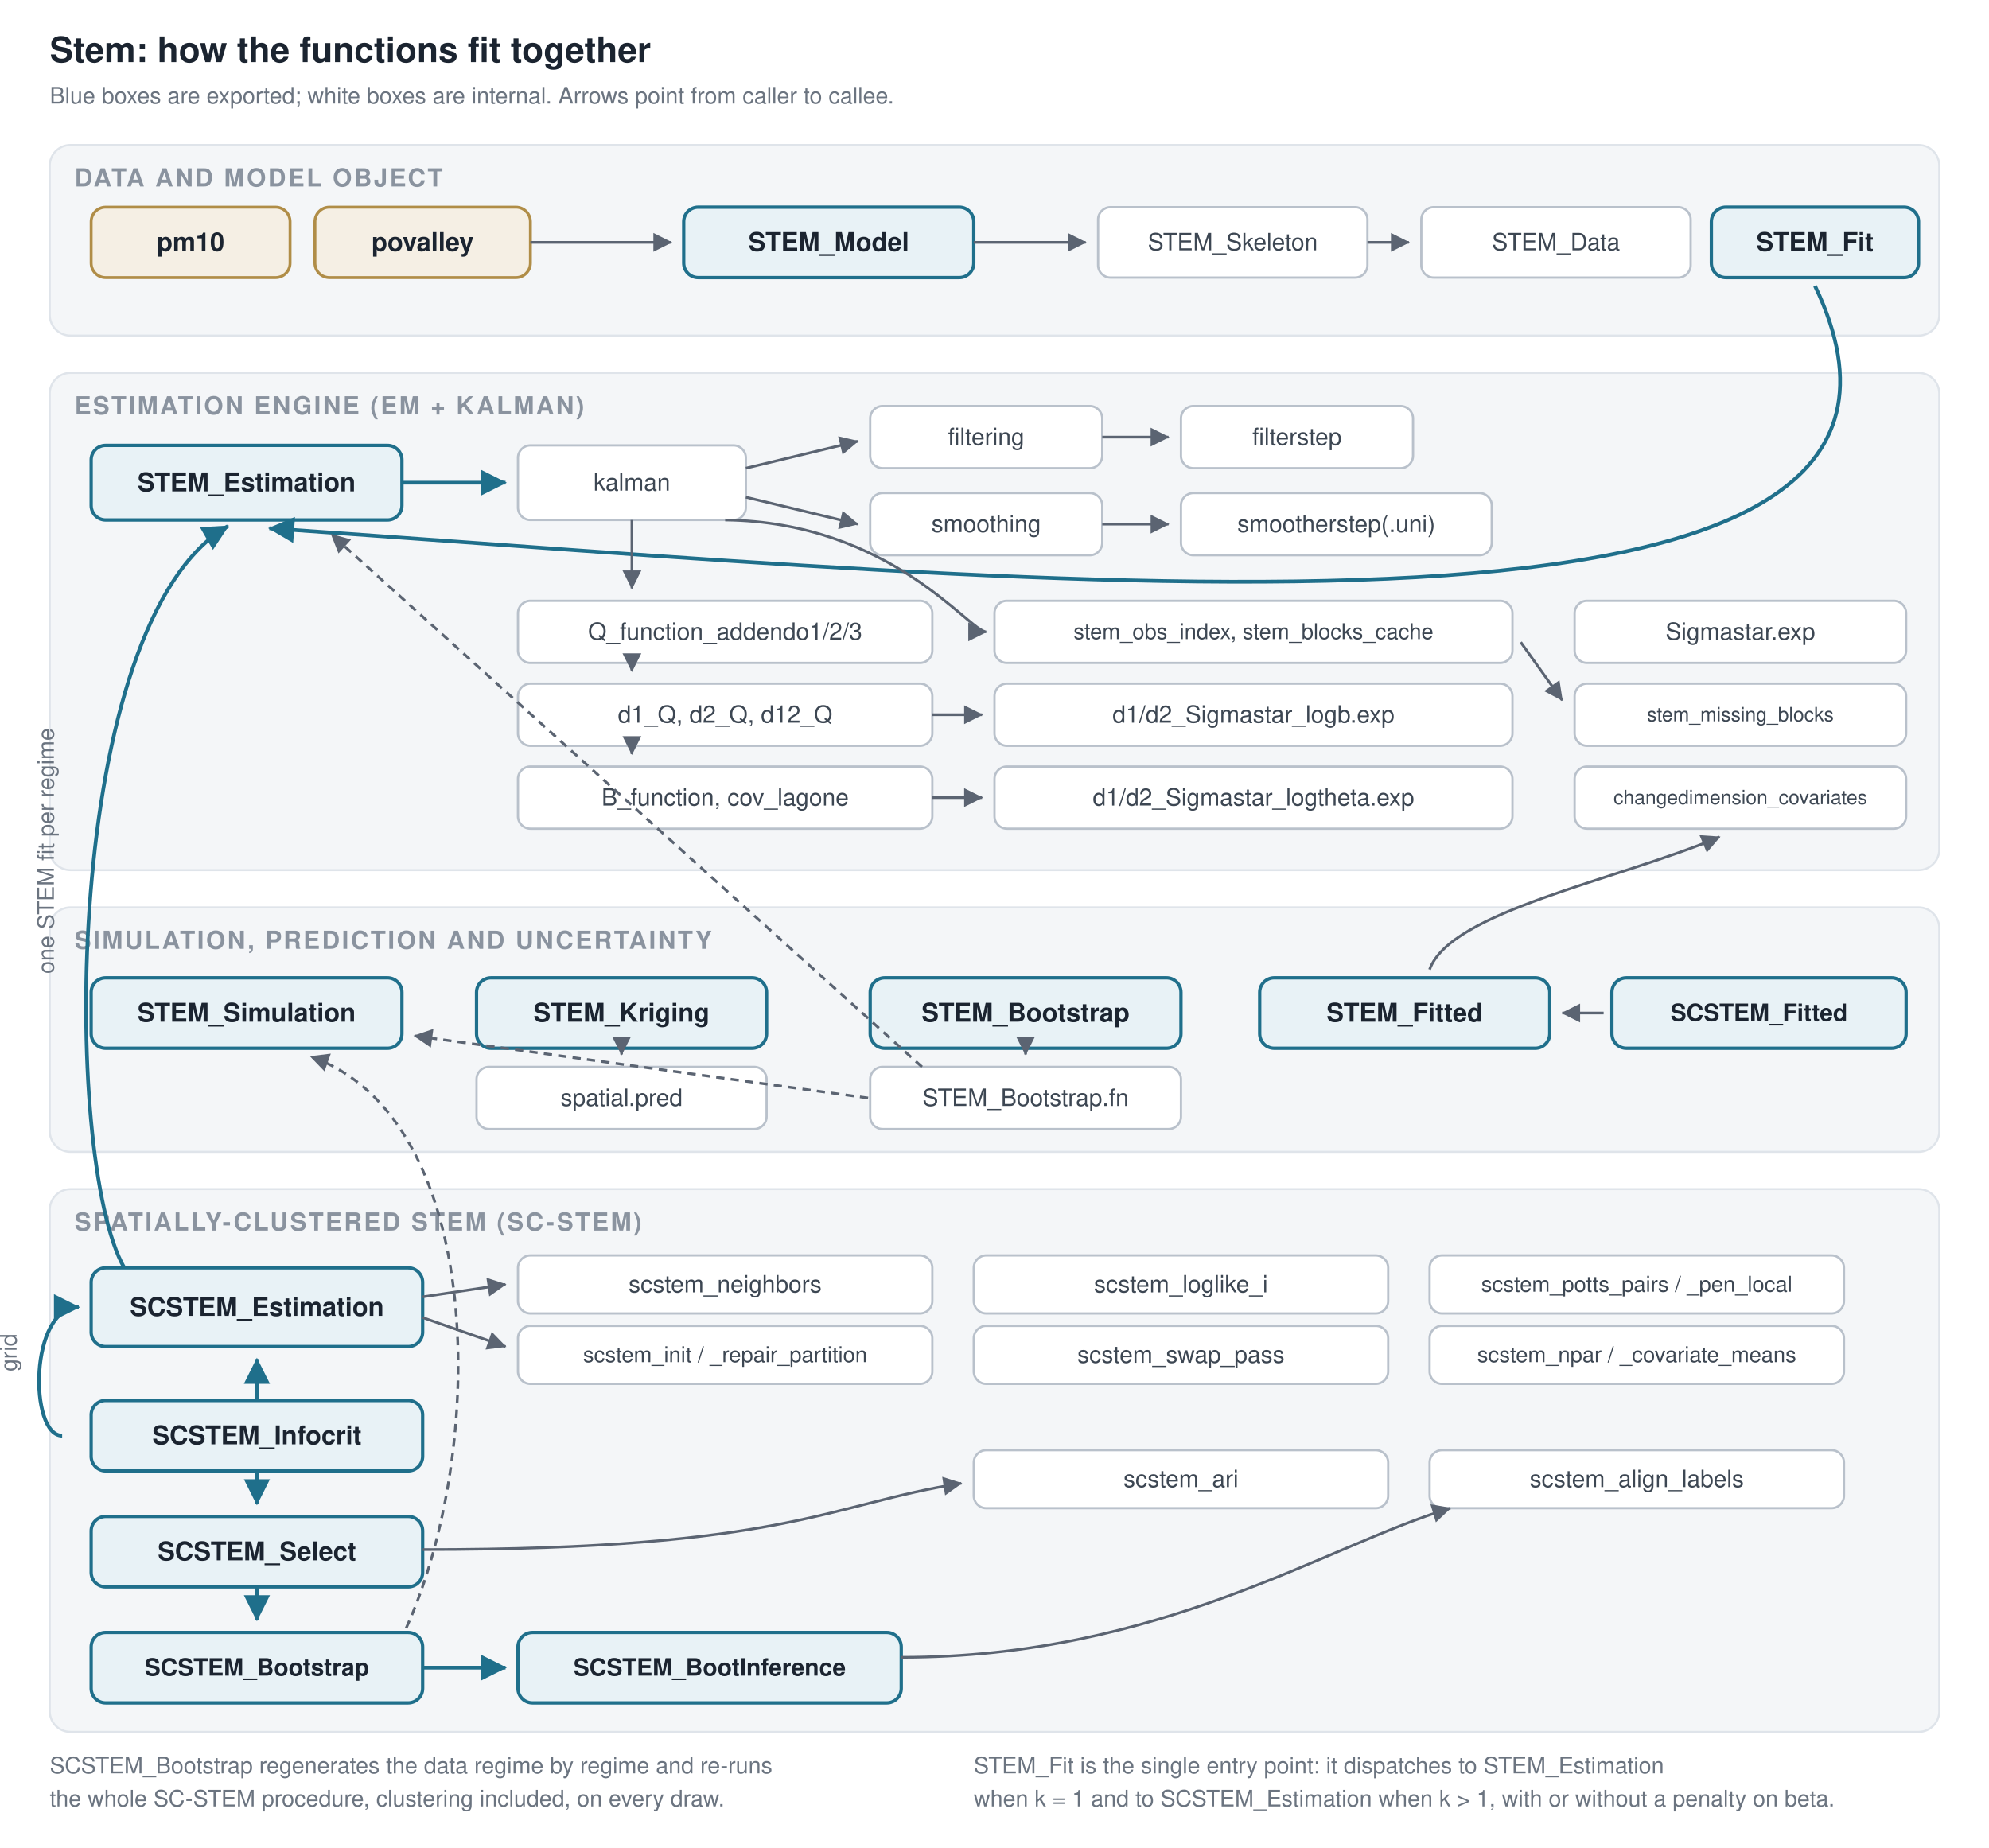
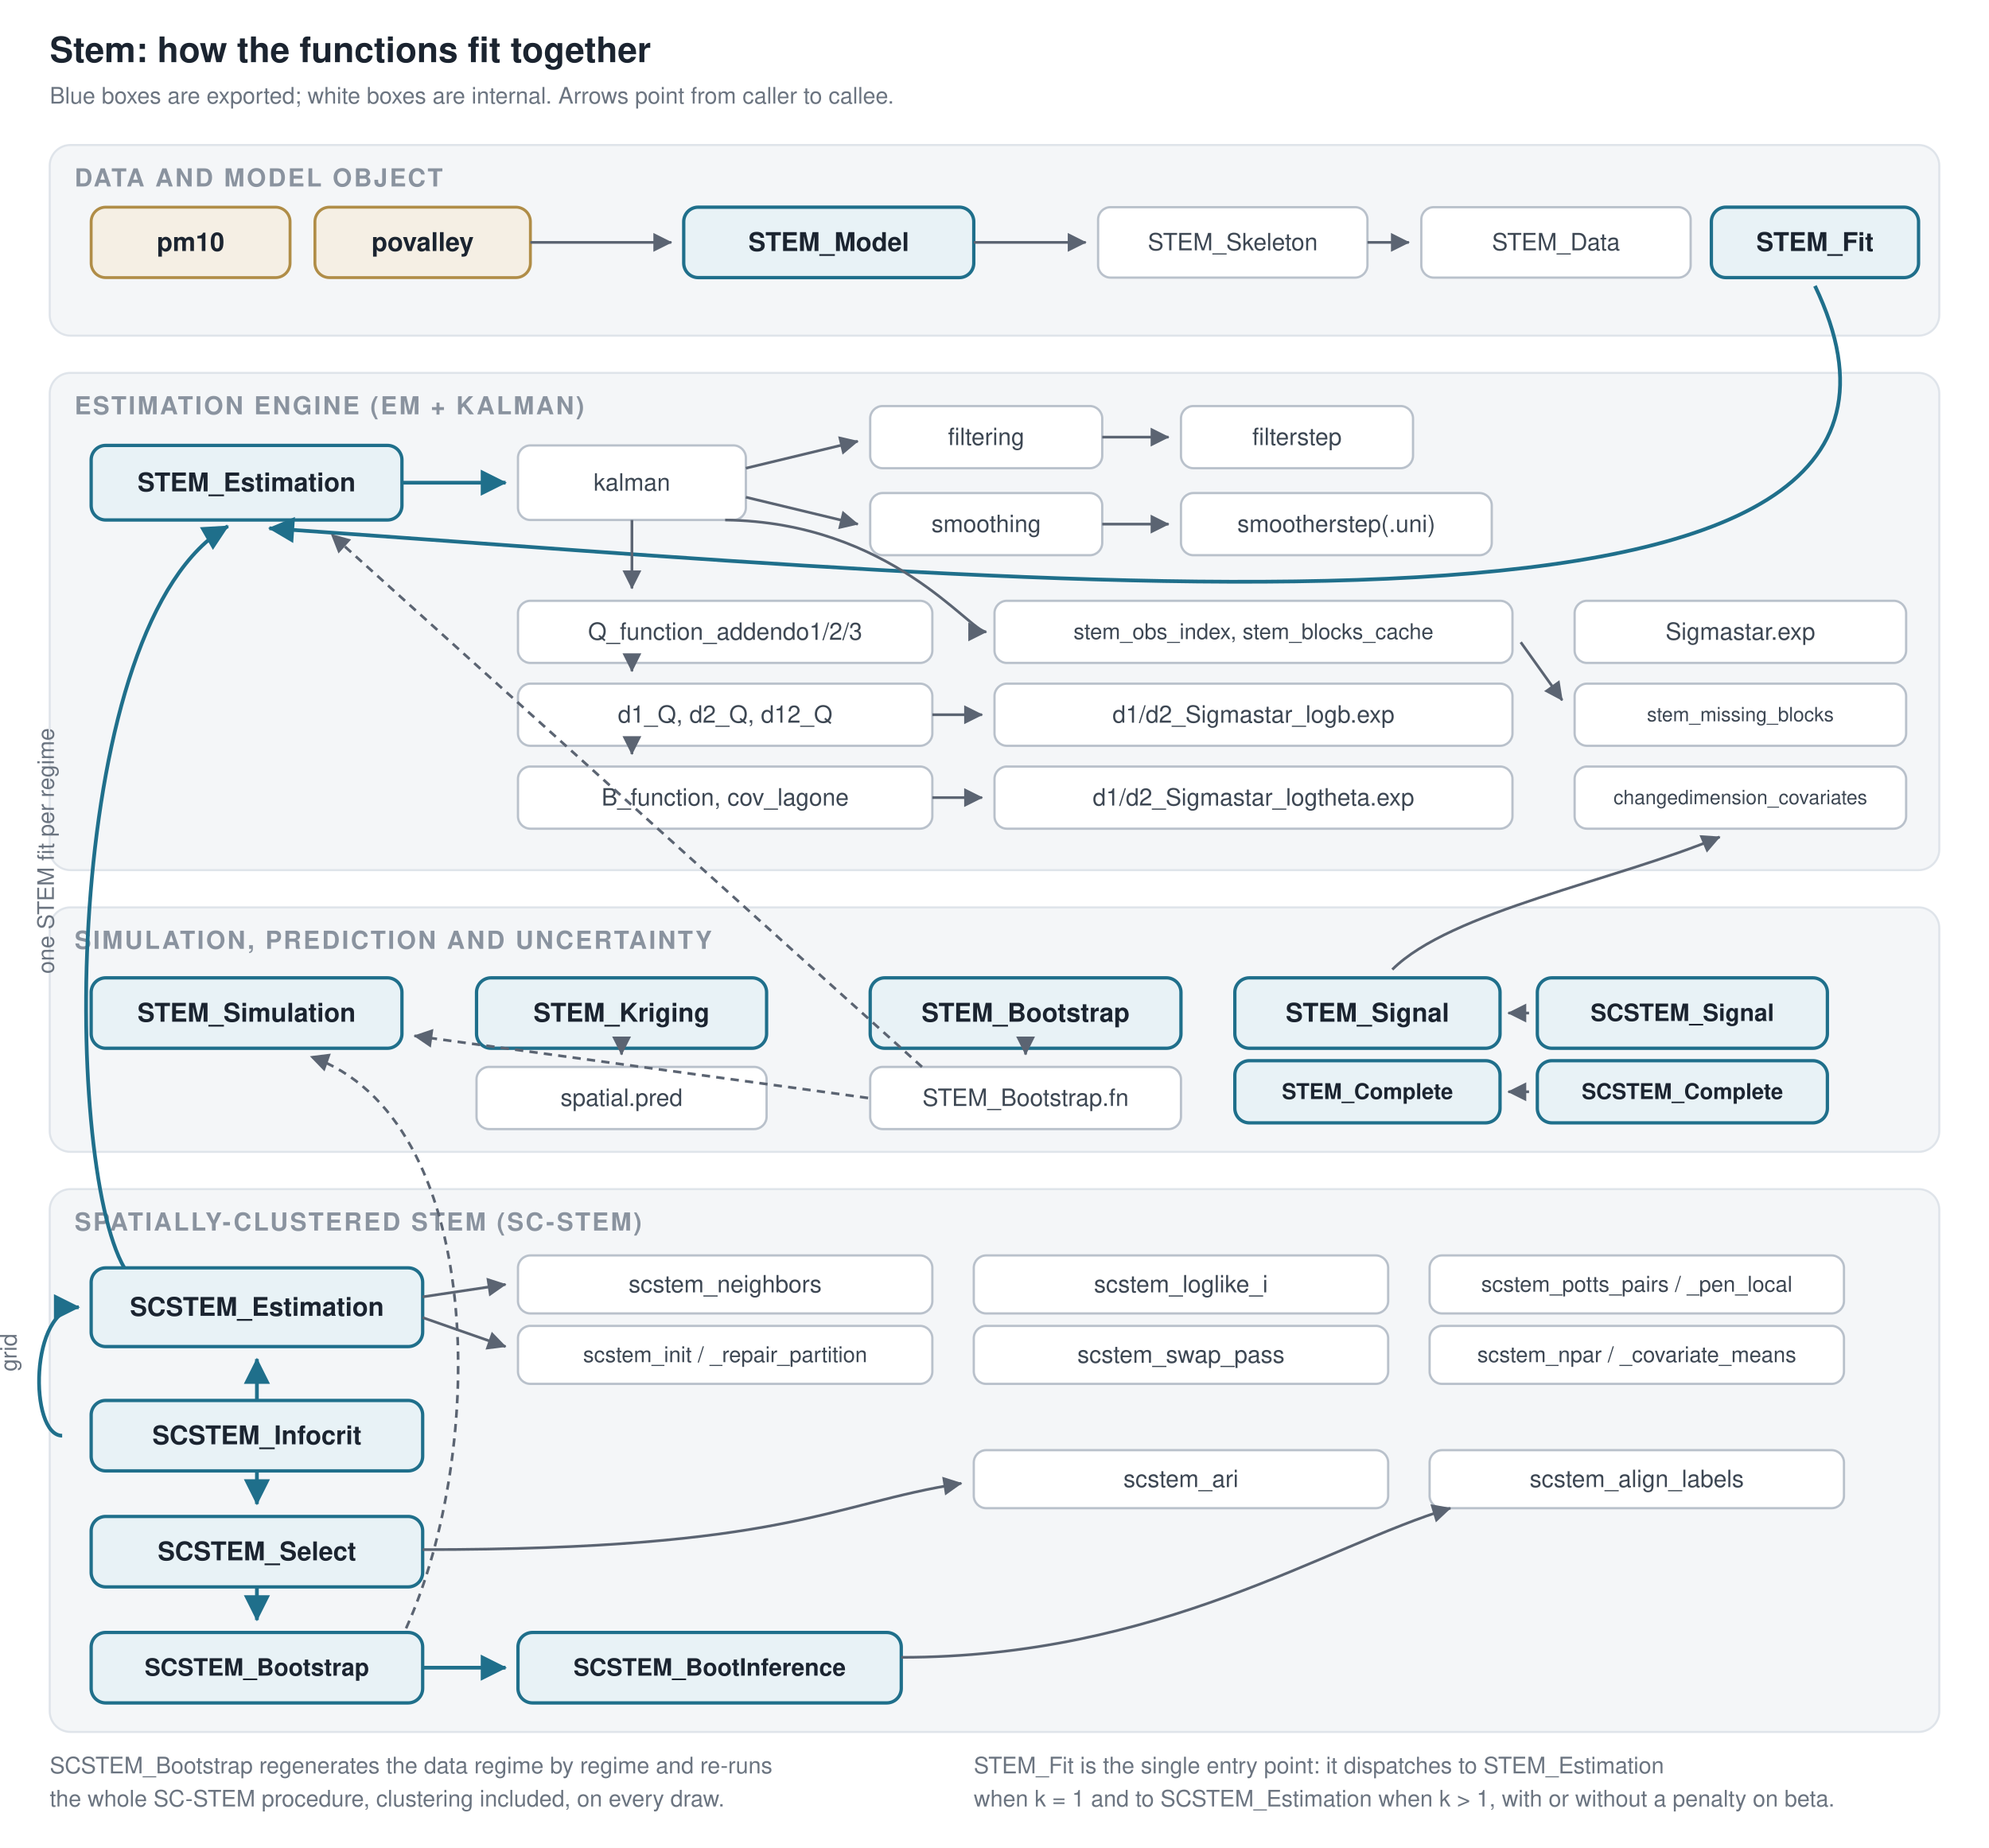
<svg xmlns="http://www.w3.org/2000/svg" viewBox="0 0 960 892" font-family="ui-sans-serif, system-ui, -apple-system, 'Segoe UI', Helvetica, Arial, sans-serif">
  <defs>
    <marker id="arrow" viewBox="0 0 10 10" refX="9.5" refY="5" markerWidth="7" markerHeight="7" orient="auto-start-reverse">
      <path d="M 0 0 L 10 5 L 0 10 z" fill="#5b6472" />
    </marker>
    <marker id="arrowAccent" viewBox="0 0 10 10" refX="9.5" refY="5" markerWidth="7" markerHeight="7" orient="auto-start-reverse">
      <path d="M 0 0 L 10 5 L 0 10 z" fill="#1f6f8b" />
    </marker>
    <style>
      .band     { fill:#f4f6f8; stroke:#dfe4ea; stroke-width:1; rx:10; }
      .bandlab  { font-size:12px; font-weight:600; fill:#8a939f; letter-spacing:.08em; }
      .exported { fill:#e8f2f6; stroke:#1f6f8b; stroke-width:1.6; rx:7; }
      .internal { fill:#ffffff; stroke:#b9c1cb; stroke-width:1.1; rx:6; }
      .dataset  { fill:#f5efe4; stroke:#b08d47; stroke-width:1.4; rx:7; }
      .edge     { stroke:#5b6472; stroke-width:1.3; fill:none; marker-end:url(#arrow); }
      .edgeA    { stroke:#1f6f8b; stroke-width:1.8; fill:none; marker-end:url(#arrowAccent); }
      .note     { font-size:11px; fill:#6b7480; }
    </style>
  </defs>
  <rect width="960" height="892" fill="#ffffff" />
  <text x="24" y="30" font-size="17" font-weight="700" fill="#1b2430">Stem: how the functions fit together</text>
  <text x="24" y="50" font-size="11" fill="#6b7480">Blue boxes are exported; white boxes are internal. Arrows point from caller to callee.</text>
  <rect class="band" x="24" y="70" width="912" height="92" />
  <text x="36" y="90" class="bandlab">DATA AND MODEL OBJECT</text>
  <rect class="band" x="24" y="180" width="912" height="240" />
  <text x="36" y="200" class="bandlab">ESTIMATION ENGINE (EM + KALMAN)</text>
  <rect class="band" x="24" y="438" width="912" height="118" />
  <text x="36" y="458" class="bandlab">SIMULATION, PREDICTION AND UNCERTAINTY</text>
  <rect class="band" x="24" y="574" width="912" height="262" />
  <text x="36" y="594" class="bandlab">SPATIALLY-CLUSTERED STEM (SC-STEM)</text>
  <rect class="dataset" x="44" y="100" width="96" height="34" />
  <text x="92" y="121.17" text-anchor="middle" font-size="12.5" font-weight="600" fill="#1b2430">pm10</text>
  <rect class="dataset" x="152" y="100" width="104" height="34" />
  <text x="204" y="121.17" text-anchor="middle" font-size="12.5" font-weight="600" fill="#1b2430">povalley</text>
  <rect class="exported" x="330" y="100" width="140" height="34" />
  <text x="400" y="121.17" text-anchor="middle" font-size="12.5" font-weight="600" fill="#1b2430">STEM_Model</text>
  <rect class="internal" x="530" y="100" width="130" height="34" />
  <text x="595" y="120.83" text-anchor="middle" font-size="11.5" fill="#3d4753">STEM_Skeleton</text>
  <rect class="internal" x="686" y="100" width="130" height="34" />
  <text x="751" y="120.83" text-anchor="middle" font-size="11.5" fill="#3d4753">STEM_Data</text>
  <rect class="exported" x="826" y="100" width="100" height="34" />
  <text x="876" y="121.17" text-anchor="middle" font-size="12.5" font-weight="600" fill="#1b2430">STEM_Fit</text>
  <rect class="exported" x="44" y="215" width="150" height="36" />
  <text x="119" y="237.17" text-anchor="middle" font-size="12.5" font-weight="600" fill="#1b2430">STEM_Estimation</text>
  <rect class="internal" x="250" y="215" width="110" height="36" />
  <text x="305" y="236.83" text-anchor="middle" font-size="11.5" fill="#3d4753">kalman</text>
  <rect class="internal" x="420" y="196" width="112" height="30" />
  <text x="476" y="214.83" text-anchor="middle" font-size="11.5" fill="#3d4753">filtering</text>
  <rect class="internal" x="570" y="196" width="112" height="30" />
  <text x="626" y="214.83" text-anchor="middle" font-size="11.5" fill="#3d4753">filterstep</text>
  <rect class="internal" x="420" y="238" width="112" height="30" />
  <text x="476" y="256.83" text-anchor="middle" font-size="11.5" fill="#3d4753">smoothing</text>
  <rect class="internal" x="570" y="238" width="150" height="30" />
  <text x="645" y="256.83" text-anchor="middle" font-size="11.5" fill="#3d4753">smootherstep(.uni)</text>
  <rect class="internal" x="250" y="290" width="200" height="30" />
  <text x="350" y="308.83" text-anchor="middle" font-size="11.5" fill="#3d4753">Q_function_addendo1/2/3</text>
  <rect class="internal" x="250" y="330" width="200" height="30" />
  <text x="350" y="348.83" text-anchor="middle" font-size="11.5" fill="#3d4753">d1_Q, d2_Q, d12_Q</text>
  <rect class="internal" x="250" y="370" width="200" height="30" />
  <text x="350" y="388.83" text-anchor="middle" font-size="11.5" fill="#3d4753">B_function, cov_lagone</text>
  <rect class="internal" x="480" y="290" width="250" height="30" />
  <text x="605" y="308.5" text-anchor="middle" font-size="10.5" fill="#3d4753">stem_obs_index, stem_blocks_cache</text>
  <rect class="internal" x="480" y="330" width="250" height="30" />
  <text x="605" y="348.83" text-anchor="middle" font-size="11.5" fill="#3d4753">d1/d2_Sigmastar_logb.exp</text>
  <rect class="internal" x="480" y="370" width="250" height="30" />
  <text x="605" y="388.83" text-anchor="middle" font-size="11.5" fill="#3d4753">d1/d2_Sigmastar_logtheta.exp</text>
  <rect class="internal" x="760" y="290" width="160" height="30" />
  <text x="840" y="308.83" text-anchor="middle" font-size="11.5" fill="#3d4753">Sigmastar.exp</text>
  <rect class="internal" x="760" y="330" width="160" height="30" />
  <text x="840" y="348.17" text-anchor="middle" font-size="9.5" fill="#3d4753">stem_missing_blocks</text>
  <rect class="internal" x="760" y="370" width="160" height="30" />
  <text x="840" y="388.17" text-anchor="middle" font-size="9.5" fill="#3d4753">changedimension_covariates</text>
  <rect class="exported" x="44" y="472" width="150" height="34" />
  <text x="119" y="493.17" text-anchor="middle" font-size="12.5" font-weight="600" fill="#1b2430">STEM_Simulation</text>
  <rect class="exported" x="230" y="472" width="140" height="34" />
  <text x="300" y="493.17" text-anchor="middle" font-size="12.5" font-weight="600" fill="#1b2430">STEM_Kriging</text>
  <rect class="internal" x="230" y="515" width="140" height="30" />
  <text x="300" y="533.83" text-anchor="middle" font-size="11.5" fill="#3d4753">spatial.pred</text>
  <rect class="exported" x="420" y="472" width="150" height="34" />
  <text x="495" y="493.17" text-anchor="middle" font-size="12.5" font-weight="600" fill="#1b2430">STEM_Bootstrap</text>
  <rect class="internal" x="420" y="515" width="150" height="30" />
  <text x="495" y="533.83" text-anchor="middle" font-size="11.5" fill="#3d4753">STEM_Bootstrap.fn</text>
-   <rect class="exported" x="608" y="472" width="140" height="34" />
-   <text x="678" y="493.17" text-anchor="middle" font-size="12.5" font-weight="600" fill="#1b2430">STEM_Fitted</text>
-   <rect class="exported" x="778" y="472" width="142" height="34" />
-   <text x="849" y="492.83" text-anchor="middle" font-size="11.5" font-weight="600" fill="#1b2430">SCSTEM_Fitted</text>
+   <rect class="exported" x="596" y="472" width="128" height="34" />
+   <text x="660" y="493.17" text-anchor="middle" font-size="12.5" font-weight="600" fill="#1b2430">STEM_Signal</text>
+   <rect class="exported" x="596" y="512" width="128" height="30" />
+   <text x="660" y="530.5" text-anchor="middle" font-size="10.5" font-weight="600" fill="#1b2430">STEM_Complete</text>
+   <rect class="exported" x="742" y="472" width="140" height="34" />
+   <text x="812" y="492.83" text-anchor="middle" font-size="11.5" font-weight="600" fill="#1b2430">SCSTEM_Signal</text>
+   <rect class="exported" x="742" y="512" width="140" height="30" />
+   <text x="812" y="530.5" text-anchor="middle" font-size="10.5" font-weight="600" fill="#1b2430">SCSTEM_Complete</text>
  <rect class="exported" x="44" y="612" width="160" height="38" />
  <text x="124" y="635.17" text-anchor="middle" font-size="12.5" font-weight="600" fill="#1b2430">SCSTEM_Estimation</text>
  <rect class="exported" x="44" y="676" width="160" height="34" />
  <text x="124" y="697.17" text-anchor="middle" font-size="12.5" font-weight="600" fill="#1b2430">SCSTEM_Infocrit</text>
  <rect class="exported" x="44" y="732" width="160" height="34" />
  <text x="124" y="753.17" text-anchor="middle" font-size="12.5" font-weight="600" fill="#1b2430">SCSTEM_Select</text>
  <rect class="exported" x="44" y="788" width="160" height="34" />
  <text x="124" y="808.83" text-anchor="middle" font-size="11.5" font-weight="600" fill="#1b2430">SCSTEM_Bootstrap</text>
  <rect class="exported" x="250" y="788" width="185" height="34" />
  <text x="342.5" y="808.83" text-anchor="middle" font-size="11.5" font-weight="600" fill="#1b2430">SCSTEM_BootInference</text>
  <rect class="internal" x="250" y="606" width="200" height="28" />
  <text x="350" y="623.83" text-anchor="middle" font-size="11.5" fill="#3d4753">scstem_neighbors</text>
  <rect class="internal" x="250" y="640" width="200" height="28" />
  <text x="350" y="657.5" text-anchor="middle" font-size="10.5" fill="#3d4753">scstem_init / _repair_partition</text>
  <rect class="internal" x="470" y="606" width="200" height="28" />
  <text x="570" y="623.83" text-anchor="middle" font-size="11.5" fill="#3d4753">scstem_loglike_i</text>
  <rect class="internal" x="470" y="640" width="200" height="28" />
  <text x="570" y="657.83" text-anchor="middle" font-size="11.5" fill="#3d4753">scstem_swap_pass</text>
  <rect class="internal" x="690" y="606" width="200" height="28" />
  <text x="790" y="623.5" text-anchor="middle" font-size="10.5" fill="#3d4753">scstem_potts_pairs / _pen_local</text>
  <rect class="internal" x="690" y="640" width="200" height="28" />
  <text x="790" y="657.5" text-anchor="middle" font-size="10.5" fill="#3d4753">scstem_npar / _covariate_means</text>
  <rect class="internal" x="470" y="700" width="200" height="28" />
  <text x="570" y="717.83" text-anchor="middle" font-size="11.5" fill="#3d4753">scstem_ari</text>
  <rect class="internal" x="690" y="700" width="200" height="28" />
  <text x="790" y="717.83" text-anchor="middle" font-size="11.5" fill="#3d4753">scstem_align_labels</text>
  <path class="edge" d="M 256 117 L 324 117" />
  <path class="edge" d="M 470 117 L 524 117" />
  <path class="edge" d="M 660 117 L 680 117" />
  <path class="edgeA" d="M 876 138 C 968 330 520 282 130 255" />
  <path class="edgeA" d="M 194 233 L 244 233" />
  <path class="edge" d="M 360 226 L 414 213" />
  <path class="edge" d="M 532 211 L 564 211" />
  <path class="edge" d="M 360 240 L 414 253" />
  <path class="edge" d="M 532 253 L 564 253" />
  <path class="edge" d="M 305 251 L 305 284" />
  <path class="edge" d="M 305 320 L 305 324" />
  <path class="edge" d="M 305 360 L 305 364" />
  <path class="edge" d="M 450 345 L 474 345" />
  <path class="edge" d="M 450 385 L 474 385" />
  <path class="edge" d="M 350 251 C 430 252 468 305 476 305" />
  <path class="edge" d="M 734 310 L 754 338" />
  <path class="edge" d="M 300 506 L 300 509" />
  <path class="edge" d="M 495 506 L 495 509" />
-   <path class="edge" d="M 774 489 L 754 489" />
-   <path class="edge" d="M 690 468 C 700 440 780 425 830 404" />
+   <path class="edge" d="M 738 489 L 728 489" />
+   <path class="edge" d="M 738 527 L 728 527" />
+   <path class="edge" d="M 672 468 C 700 440 780 425 830 404" />
  <path class="edge" d="M 419 530 L 200 500" stroke-dasharray="4 3" />
  <path class="edge" d="M 445 515 L 160 258" stroke-dasharray="4 3" />
  <path class="edgeA" d="M 124 710 L 124 726" />
  <path class="edgeA" d="M 124 766 L 124 782" />
  <path class="edgeA" d="M 204 805 L 244 805" />
  <path class="edgeA" d="M 124 676 L 124 656" />
  <path class="edgeA" d="M 30 693 C 14 693 14 631 38 631" />
  <path class="edge" d="M 204 626 L 244 620" />
  <path class="edge" d="M 204 636 L 244 650" />
  <path class="edge" d="M 204 748 C 380 748 400 726 464 716" />
  <path class="edge" d="M 435 800 C 560 800 640 746 700 728" />
  <path class="edgeA" d="M 60 612 C 30 560 30 300 110 254" />
  <path class="edge" d="M 196 786 C 235 700 235 540 150 510" stroke-dasharray="4 3" />
  <text x="8" y="662" class="note" transform="rotate(-90 8 662)">grid</text>
  <text x="26" y="470" class="note" transform="rotate(-90 26 470)">one STEM fit per regime</text>
  <text x="24" y="856" class="note">SCSTEM_Bootstrap regenerates the data regime by regime and re-runs</text>
  <text x="24" y="872" class="note">the whole SC-STEM procedure, clustering included, on every draw.</text>
  <text x="470" y="856" class="note">STEM_Fit is the single entry point: it dispatches to STEM_Estimation</text>
  <text x="470" y="872" class="note">when k = 1 and to SCSTEM_Estimation when k &gt; 1, with or without a penalty on beta.</text>
</svg>
